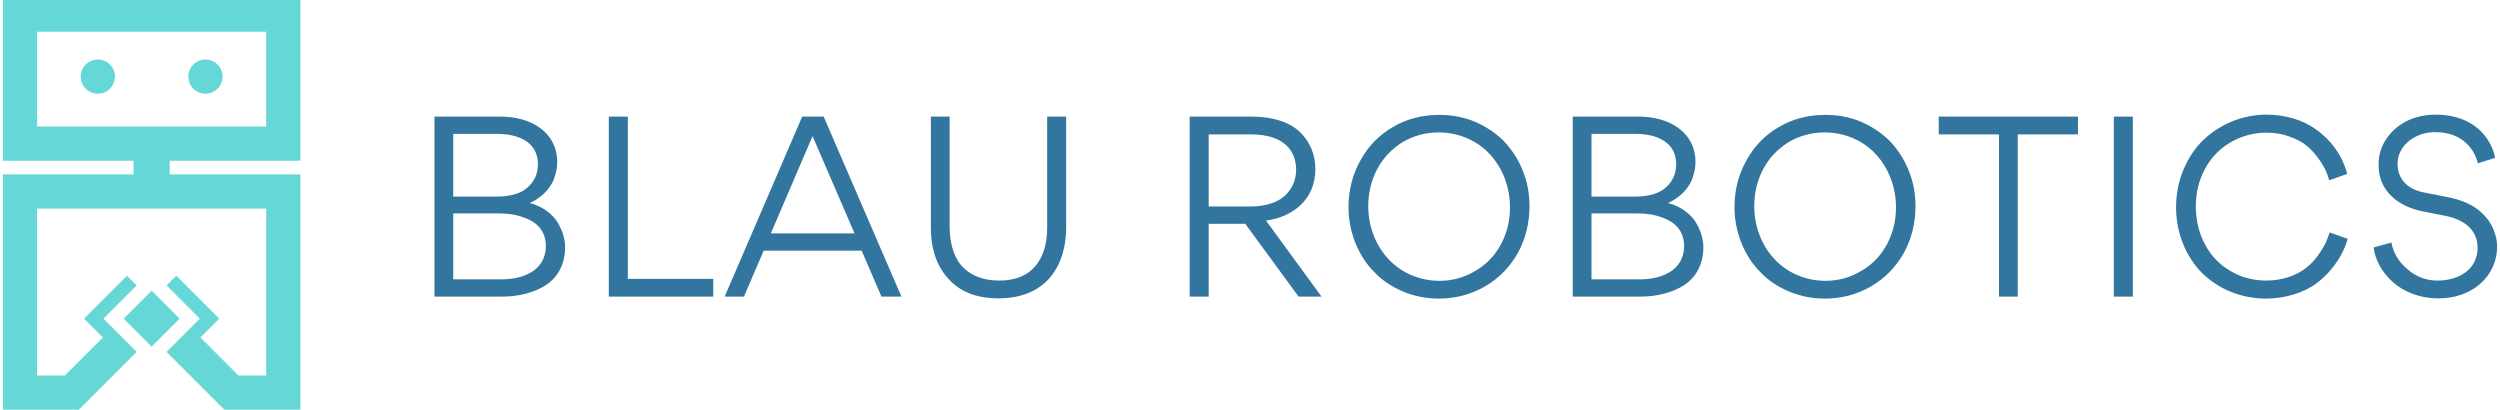
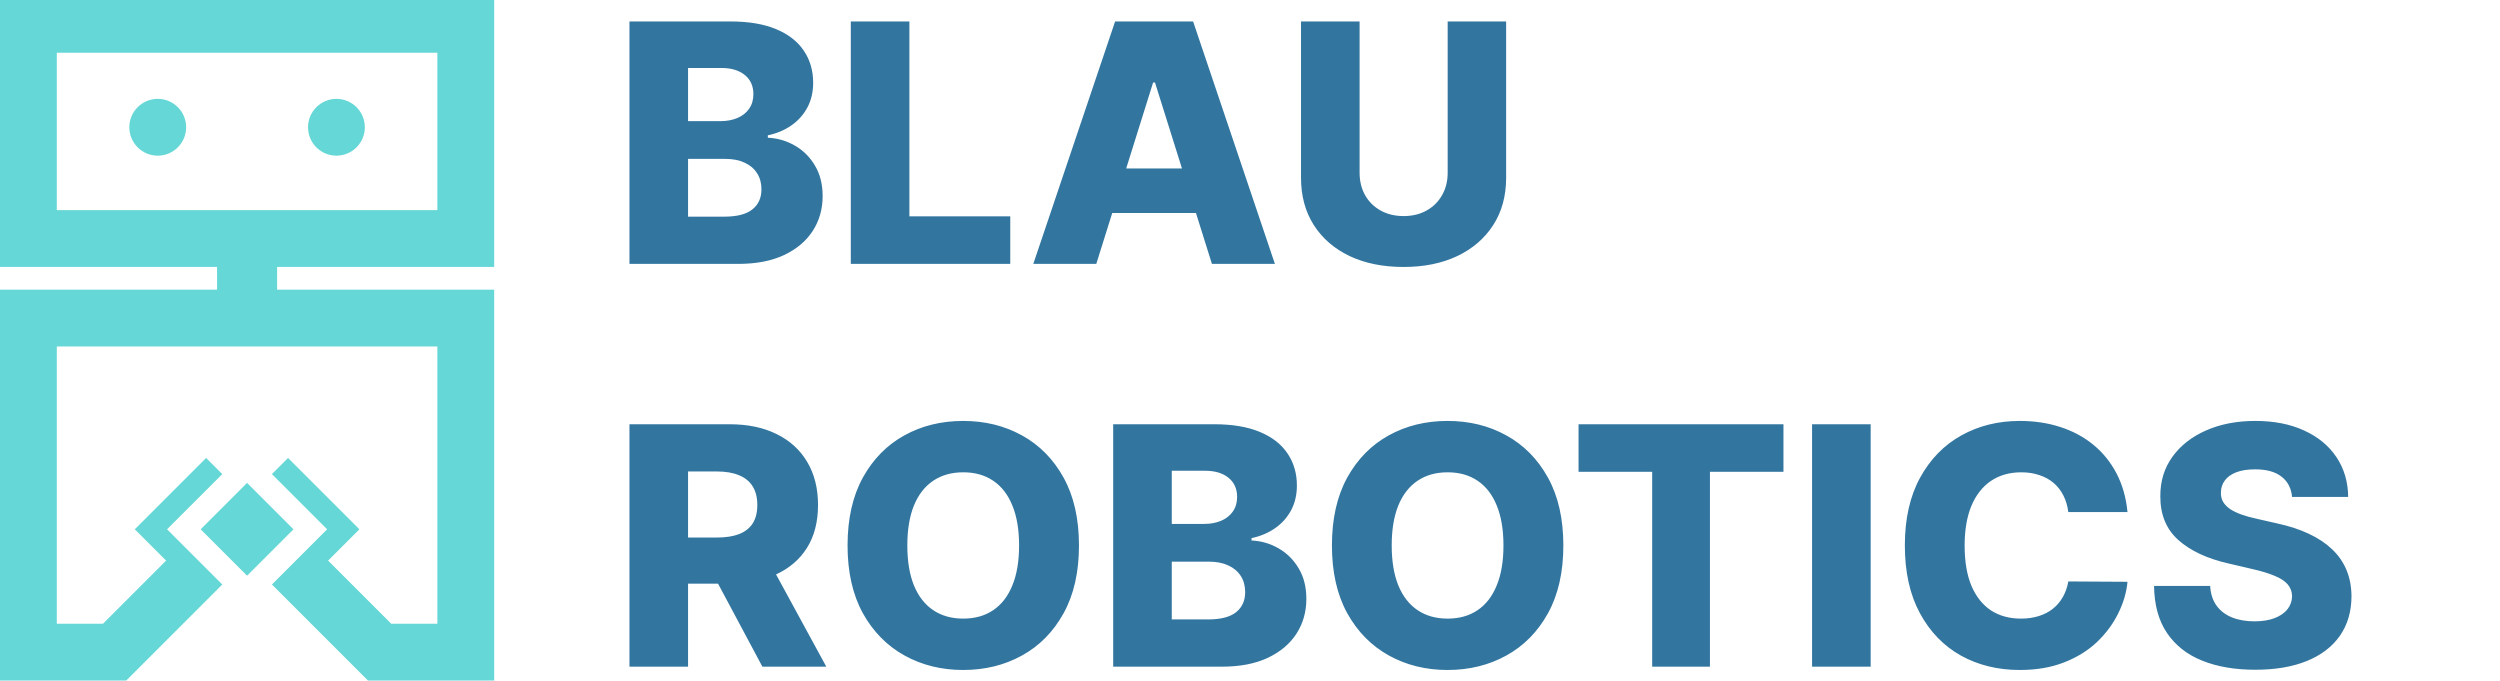
- <svg xmlns="http://www.w3.org/2000/svg" width="299" height="49" xml:space="preserve" overflow="hidden">
-   <g transform="translate(-628 -24)">
-     <path d="M641.749 33.163C641.749 34.292 640.833 35.208 639.704 35.208 638.575 35.208 637.659 34.292 637.659 33.163 637.659 32.034 638.575 31.118 639.704 31.118 640.833 31.118 641.749 32.034 641.749 33.163Z" fill="#64D7D6" />
-     <path d="M654.616 33.163C654.616 34.292 653.7 35.208 652.571 35.208 651.442 35.208 650.526 34.292 650.526 33.163 650.526 32.034 651.442 31.118 652.571 31.118 653.7 31.118 654.616 32.034 654.616 33.163Z" fill="#64D7D6" />
-     <path d="M628.347 24 628.347 43.22 643.976 43.22 643.976 44.857 628.347 44.858 628.347 73 637.434 73 644.35 66.084 640.375 62.11 644.35 58.136 643.188 56.974 638.053 62.11 640.306 64.364 635.759 68.911 632.437 68.911 632.437 48.947 659.838 48.947 659.838 68.91 656.517 68.91 651.97 64.363 654.223 62.11 649.086 56.974 647.925 58.135 651.9 62.11 647.925 66.084 654.841 73 663.928 73 663.928 44.858 648.299 44.857 648.299 43.221 663.928 43.221 663.928 24 628.347 24ZM659.838 39.131 632.437 39.131 632.437 27.797 659.838 27.797 659.838 39.131Z" fill="#64D7D6" />
-     <path d="M642.796 62.109 646.137 58.769 649.477 62.11 646.137 65.45Z" fill="#64D7D6" />
-     <path d="M687.995 59.476 679.962 59.476 679.962 37.947 687.7 37.947C691.598 37.888 694.64 39.896 694.64 43.351 694.64 43.853 694.61 44.296 694.345 45.123 694.227 45.536 694.049 45.891 693.813 46.245 693.37 46.954 692.484 47.781 691.362 48.283 692.868 48.667 694.079 49.582 694.699 50.616 695.319 51.65 695.585 52.683 695.585 53.569 695.585 55.577 694.729 57.143 693.311 58.088 691.893 59.003 690.062 59.476 687.995 59.476ZM687.523 40.014 682.207 40.014 682.207 47.515 687.346 47.515C689.029 47.515 690.269 47.161 691.096 46.422 691.923 45.684 692.336 44.769 692.336 43.617 692.336 40.988 689.974 40.014 687.523 40.014ZM687.611 49.523 682.207 49.523 682.207 57.408 688.054 57.408C690.387 57.408 693.282 56.463 693.282 53.422 693.282 51.561 692.13 50.527 690.683 50.025 689.679 49.641 688.704 49.523 687.611 49.523ZM700.815 59.476 700.815 37.947 703.089 37.947 703.089 57.349 713.307 57.349 713.307 59.476 700.815 59.476ZM733.422 59.476 731.059 53.983 719.335 53.983 716.972 59.476 714.669 59.476 723.942 37.947 726.511 37.947 735.814 59.476 733.422 59.476ZM730.203 51.915 725.182 40.28 720.192 51.915 730.203 51.915ZM753.241 37.947 755.515 37.947 755.515 51.059C755.515 53.776 754.777 55.902 753.389 57.408 751.971 58.915 749.963 59.682 747.394 59.682 744.854 59.682 742.846 58.915 741.458 57.379 740.04 55.843 739.331 53.806 739.331 51.207L739.331 37.947 741.576 37.947 741.576 51.089C741.576 53.362 742.226 55.105 743.289 56.08 744.382 57.084 745.77 57.556 747.512 57.556 749.343 57.556 750.761 57.025 751.765 55.902 752.739 54.78 753.241 53.244 753.241 51.207L753.241 37.947ZM786.058 59.476 783.311 59.476 776.932 50.764 772.561 50.764 772.561 59.476 770.287 59.476 770.287 37.947 777.759 37.947C780.299 37.947 782.337 38.655 783.518 39.837 784.699 41.018 785.319 42.495 785.319 44.237 785.319 47.87 782.602 49.966 779.413 50.38ZM772.561 40.073 772.561 48.696 777.552 48.696C779.443 48.696 780.919 48.165 781.776 47.308 782.602 46.481 783.016 45.448 783.016 44.296 783.016 42.17 781.716 40.073 777.611 40.073L772.561 40.073ZM810.927 48.667C810.927 50.705 810.455 52.565 809.539 54.248 808.594 55.932 807.295 57.261 805.641 58.235 803.957 59.21 802.126 59.712 800.059 59.712 798.553 59.712 797.135 59.417 795.777 58.856 794.448 58.294 793.296 57.527 792.351 56.523 791.406 55.577 790.668 54.426 790.107 53.067 789.575 51.709 789.28 50.291 789.28 48.785 789.28 46.747 789.752 44.887 790.697 43.203 791.613 41.52 792.912 40.161 794.596 39.187 796.249 38.212 798.11 37.74 800.148 37.74 801.654 37.74 803.071 38.006 804.43 38.567 805.759 39.157 806.911 39.925 807.856 40.87 808.801 41.874 809.569 43.026 810.1 44.355 810.661 45.714 810.927 47.131 810.927 48.667ZM808.594 48.785C808.594 46.363 807.708 44.119 806.231 42.495 804.755 40.87 802.54 39.837 800.059 39.837 798.464 39.837 797.017 40.25 795.718 41.018 794.418 41.845 793.414 42.908 792.706 44.237 791.997 45.596 791.642 47.072 791.642 48.667 791.642 51.059 792.528 53.333 794.005 54.928 795.482 56.552 797.696 57.586 800.148 57.586 801.742 57.586 803.19 57.172 804.489 56.375 805.818 55.607 806.822 54.514 807.531 53.185 808.24 51.856 808.594 50.38 808.594 48.785ZM824.131 59.476 816.098 59.476 816.098 37.947 823.836 37.947C827.734 37.888 830.776 39.896 830.776 43.351 830.776 43.853 830.746 44.296 830.48 45.123 830.362 45.536 830.185 45.891 829.949 46.245 829.506 46.954 828.62 47.781 827.498 48.283 829.004 48.667 830.215 49.582 830.835 50.616 831.455 51.65 831.721 52.683 831.721 53.569 831.721 55.577 830.864 57.143 829.447 58.088 828.029 59.003 826.198 59.476 824.131 59.476ZM823.658 40.014 818.343 40.014 818.343 47.515 823.481 47.515C825.165 47.515 826.405 47.161 827.232 46.422 828.059 45.684 828.472 44.769 828.472 43.617 828.472 40.988 826.11 40.014 823.658 40.014ZM823.747 49.523 818.343 49.523 818.343 57.408 824.19 57.408C826.523 57.408 829.417 56.463 829.417 53.422 829.417 51.561 828.266 50.527 826.818 50.025 825.814 49.641 824.84 49.523 823.747 49.523ZM857.092 48.667C857.092 50.705 856.62 52.565 855.704 54.248 854.759 55.932 853.46 57.261 851.806 58.235 850.122 59.21 848.292 59.712 846.224 59.712 844.718 59.712 843.301 59.417 841.942 58.856 840.613 58.294 839.461 57.527 838.516 56.523 837.571 55.577 836.833 54.426 836.272 53.067 835.74 51.709 835.445 50.291 835.445 48.785 835.445 46.747 835.917 44.887 836.862 43.203 837.778 41.52 839.077 40.161 840.761 39.187 842.415 38.212 844.275 37.74 846.313 37.74 847.819 37.74 849.237 38.006 850.595 38.567 851.924 39.157 853.076 39.925 854.021 40.87 854.966 41.874 855.734 43.026 856.265 44.355 856.826 45.714 857.092 47.131 857.092 48.667ZM854.759 48.785C854.759 46.363 853.873 44.119 852.396 42.495 850.92 40.87 848.705 39.837 846.224 39.837 844.63 39.837 843.182 40.25 841.883 41.018 840.583 41.845 839.579 42.908 838.871 44.237 838.162 45.596 837.807 47.072 837.807 48.667 837.807 51.059 838.693 53.333 840.17 54.928 841.647 56.552 843.862 57.586 846.313 57.586 847.908 57.586 849.355 57.172 850.654 56.375 851.983 55.607 852.987 54.514 853.696 53.185 854.405 51.856 854.759 50.38 854.759 48.785ZM869.322 40.073 869.322 59.476 867.077 59.476 867.077 40.073 859.871 40.073 859.871 37.947 876.527 37.947 876.527 40.073 869.322 40.073ZM880.813 59.476 880.813 37.947 883.087 37.947 883.087 59.476 880.813 59.476ZM899.008 59.712C896.054 59.712 893.308 58.56 891.388 56.67 890.443 55.725 889.675 54.573 889.114 53.215 888.553 51.827 888.258 50.35 888.258 48.785 888.258 47.19 888.553 45.684 889.144 44.296 889.734 42.908 890.502 41.727 891.477 40.782 893.456 38.862 896.202 37.71 899.096 37.71 901.37 37.71 903.437 38.39 904.826 39.364 905.534 39.837 906.154 40.398 906.716 41.018 907.808 42.288 908.399 43.558 908.724 44.798L906.568 45.566C906.391 44.857 906.095 44.089 905.298 42.967 904.885 42.406 904.442 41.904 903.91 41.461 903.378 41.018 902.699 40.634 901.843 40.339 900.986 40.014 900.071 39.866 899.037 39.866 896.793 39.866 894.637 40.782 893.131 42.288 891.595 43.824 890.62 46.097 890.62 48.637 890.62 50.321 890.975 51.856 891.713 53.215 892.422 54.573 893.426 55.636 894.755 56.404 896.025 57.172 897.472 57.556 899.067 57.556 901.045 57.556 902.758 56.877 903.792 56.05 904.323 55.636 904.796 55.164 905.209 54.573 905.623 54.012 905.918 53.51 906.125 53.097 906.302 52.683 906.479 52.24 906.627 51.797L908.783 52.565C908.458 53.717 907.897 54.898 906.804 56.227 906.273 56.877 905.623 57.468 904.944 57.97 903.526 58.974 901.37 59.712 899.008 59.712ZM919.506 59.682C917.468 59.682 915.519 58.915 914.249 57.792 912.92 56.641 912.064 55.105 911.887 53.599L914.013 53.008C914.249 54.278 914.899 55.341 915.962 56.227 916.996 57.113 918.177 57.556 919.506 57.556 920.746 57.556 921.898 57.261 922.814 56.611 923.729 55.991 924.32 54.928 924.32 53.628 924.32 52.122 923.522 51.148 922.518 50.557 921.81 50.144 921.189 49.966 920.481 49.819L917.646 49.258C917.055 49.139 916.435 48.933 915.755 48.637 915.076 48.312 914.486 47.928 913.984 47.426 912.979 46.452 912.477 45.212 912.477 43.705 912.477 42.524 912.802 41.461 913.452 40.545 914.102 39.6 914.929 38.921 915.962 38.419 916.996 37.947 918.089 37.71 919.299 37.71 923.936 37.71 925.974 40.575 926.417 42.879L924.349 43.528C923.995 41.992 922.607 39.807 919.27 39.807 916.966 39.748 914.722 41.372 914.751 43.617 914.751 45.271 915.785 46.6 917.882 47.013L920.599 47.545C922.43 47.899 923.847 48.519 924.792 49.435 925.442 50.025 925.915 50.705 926.21 51.413 926.505 52.152 926.653 52.801 926.653 53.392 926.682 57.172 923.493 59.771 919.506 59.682Z" fill="#3276A0" />
-   </g>
+ <svg xmlns="http://www.w3.org/2000/svg" width="180" height="49" viewBox="0 0 180 49" fill="none">
+   <path d="M13.402 9.163C13.402 10.292 12.486 11.208 11.357 11.208C10.229 11.208 9.312 10.292 9.312 9.163C9.312 8.034 10.229 7.118 11.357 7.118C12.486 7.118 13.402 8.034 13.402 9.163Z" fill="#64D7D6" />
+   <path d="M26.269 9.163C26.269 10.292 25.353 11.208 24.224 11.208C23.095 11.208 22.179 10.292 22.179 9.163C22.179 8.034 23.095 7.118 24.224 7.118C25.353 7.118 26.269 8.034 26.269 9.163Z" fill="#64D7D6" />
+   <path d="M0 0V19.22H15.629V20.857L0 20.858V49H9.087L16.003 42.084L12.028 38.11L16.003 34.136L14.841 32.974L9.706 38.11L11.959 40.364L7.412 44.911H4.09V24.947H31.491V44.91H28.17L23.623 40.363L25.876 38.11L20.739 32.974L19.578 34.135L23.553 38.11L19.578 42.084L26.494 49H35.581V20.858L19.952 20.857V19.221H35.581V0H0ZM31.491 15.131H4.09V3.797H31.491V15.131Z" fill="#64D7D6" />
+   <path d="M14.449 38.109L17.79 34.769L21.13 38.109L17.79 41.45L14.449 38.109Z" fill="#64D7D6" />
+   <path d="M45.321 19V1.545H52.599C53.906 1.545 55 1.73 55.881 2.099C56.767 2.469 57.432 2.986 57.875 3.651C58.324 4.315 58.548 5.085 58.548 5.96C58.548 6.625 58.409 7.219 58.131 7.741C57.852 8.259 57.469 8.688 56.98 9.028C56.492 9.369 55.926 9.608 55.284 9.744V9.915C55.989 9.949 56.639 10.139 57.236 10.486C57.838 10.832 58.321 11.315 58.685 11.935C59.048 12.548 59.23 13.276 59.23 14.117C59.23 15.054 58.992 15.892 58.514 16.631C58.037 17.364 57.347 17.943 56.443 18.369C55.54 18.79 54.443 19 53.153 19H45.321ZM49.54 15.599H52.148C53.062 15.599 53.736 15.426 54.168 15.079C54.605 14.733 54.824 14.25 54.824 13.631C54.824 13.182 54.719 12.796 54.508 12.472C54.298 12.142 54 11.889 53.614 11.713C53.227 11.531 52.764 11.44 52.224 11.44H49.54V15.599ZM49.54 8.722H51.875C52.335 8.722 52.744 8.645 53.102 8.491C53.46 8.338 53.739 8.116 53.938 7.827C54.142 7.537 54.244 7.188 54.244 6.778C54.244 6.193 54.037 5.733 53.622 5.398C53.207 5.062 52.648 4.895 51.943 4.895H49.54V8.722ZM61.258 19V1.545H65.477V15.574H72.739V19H61.258ZM78.933 19H74.398L80.288 1.545H85.904L91.793 19H87.259L83.16 5.943H83.023L78.933 19ZM78.327 12.131H87.805V15.335H78.327V12.131ZM104.232 1.545H108.442V12.804C108.442 14.105 108.133 15.239 107.513 16.204C106.894 17.165 106.031 17.909 104.923 18.438C103.815 18.96 102.528 19.222 101.062 19.222C99.579 19.222 98.283 18.96 97.175 18.438C96.067 17.909 95.207 17.165 94.593 16.204C93.979 15.239 93.673 14.105 93.673 12.804V1.545H97.891V12.438C97.891 13.04 98.022 13.577 98.283 14.048C98.55 14.52 98.923 14.889 99.4 15.156C99.877 15.423 100.431 15.557 101.062 15.557C101.692 15.557 102.244 15.423 102.715 15.156C103.192 14.889 103.565 14.52 103.832 14.048C104.099 13.577 104.232 13.04 104.232 12.438V1.545ZM45.321 48V30.546H52.531C53.838 30.546 54.966 30.781 55.915 31.253C56.869 31.719 57.605 32.389 58.122 33.264C58.639 34.133 58.898 35.165 58.898 36.358C58.898 37.568 58.633 38.597 58.105 39.443C57.577 40.284 56.827 40.926 55.855 41.369C54.883 41.807 53.733 42.026 52.403 42.026H47.844V38.702H51.619C52.256 38.702 52.787 38.619 53.213 38.455C53.645 38.284 53.972 38.028 54.193 37.688C54.415 37.341 54.526 36.898 54.526 36.358C54.526 35.818 54.415 35.372 54.193 35.02C53.972 34.662 53.645 34.395 53.213 34.219C52.781 34.037 52.25 33.946 51.619 33.946H49.54V48H45.321ZM55.148 40.023L59.494 48H54.892L50.631 40.023H55.148ZM77.686 39.273C77.686 41.193 77.317 42.821 76.578 44.156C75.84 45.492 74.84 46.506 73.578 47.199C72.322 47.892 70.913 48.239 69.351 48.239C67.783 48.239 66.371 47.889 65.115 47.19C63.859 46.492 62.862 45.477 62.124 44.148C61.391 42.812 61.024 41.188 61.024 39.273C61.024 37.352 61.391 35.724 62.124 34.389C62.862 33.054 63.859 32.04 65.115 31.347C66.371 30.653 67.783 30.307 69.351 30.307C70.913 30.307 72.322 30.653 73.578 31.347C74.84 32.04 75.84 33.054 76.578 34.389C77.317 35.724 77.686 37.352 77.686 39.273ZM73.374 39.273C73.374 38.136 73.212 37.176 72.888 36.392C72.57 35.608 72.109 35.014 71.507 34.611C70.91 34.207 70.192 34.006 69.351 34.006C68.516 34.006 67.797 34.207 67.195 34.611C66.592 35.014 66.129 35.608 65.805 36.392C65.487 37.176 65.328 38.136 65.328 39.273C65.328 40.409 65.487 41.369 65.805 42.153C66.129 42.938 66.592 43.531 67.195 43.935C67.797 44.338 68.516 44.54 69.351 44.54C70.192 44.54 70.91 44.338 71.507 43.935C72.109 43.531 72.57 42.938 72.888 42.153C73.212 41.369 73.374 40.409 73.374 39.273ZM80.149 48V30.546H87.428C88.734 30.546 89.828 30.73 90.709 31.099C91.595 31.469 92.26 31.986 92.703 32.651C93.152 33.315 93.376 34.085 93.376 34.96C93.376 35.625 93.237 36.219 92.959 36.742C92.68 37.258 92.297 37.688 91.808 38.028C91.32 38.369 90.754 38.608 90.112 38.744V38.915C90.817 38.949 91.467 39.139 92.064 39.486C92.666 39.832 93.149 40.315 93.513 40.935C93.876 41.548 94.058 42.276 94.058 43.117C94.058 44.054 93.82 44.892 93.342 45.631C92.865 46.364 92.175 46.943 91.271 47.369C90.368 47.79 89.271 48 87.981 48H80.149ZM84.368 44.599H86.976C87.891 44.599 88.564 44.426 88.996 44.08C89.433 43.733 89.652 43.25 89.652 42.631C89.652 42.182 89.547 41.795 89.337 41.472C89.126 41.142 88.828 40.889 88.442 40.713C88.055 40.531 87.592 40.44 87.053 40.44H84.368V44.599ZM84.368 37.722H86.703C87.163 37.722 87.572 37.645 87.93 37.492C88.288 37.338 88.567 37.117 88.766 36.827C88.97 36.537 89.072 36.188 89.072 35.778C89.072 35.193 88.865 34.733 88.45 34.398C88.035 34.062 87.476 33.895 86.771 33.895H84.368V37.722ZM112.561 39.273C112.561 41.193 112.192 42.821 111.453 44.156C110.714 45.492 109.714 46.506 108.453 47.199C107.197 47.892 105.788 48.239 104.226 48.239C102.658 48.239 101.246 47.889 99.99 47.19C98.734 46.492 97.737 45.477 96.999 44.148C96.266 42.812 95.899 41.188 95.899 39.273C95.899 37.352 96.266 35.724 96.999 34.389C97.737 33.054 98.734 32.04 99.99 31.347C101.246 30.653 102.658 30.307 104.226 30.307C105.788 30.307 107.197 30.653 108.453 31.347C109.714 32.04 110.714 33.054 111.453 34.389C112.192 35.724 112.561 37.352 112.561 39.273ZM108.249 39.273C108.249 38.136 108.087 37.176 107.763 36.392C107.445 35.608 106.984 35.014 106.382 34.611C105.786 34.207 105.067 34.006 104.226 34.006C103.391 34.006 102.672 34.207 102.07 34.611C101.467 35.014 101.004 35.608 100.68 36.392C100.362 37.176 100.203 38.136 100.203 39.273C100.203 40.409 100.362 41.369 100.68 42.153C101.004 42.938 101.467 43.531 102.07 43.935C102.672 44.338 103.391 44.54 104.226 44.54C105.067 44.54 105.786 44.338 106.382 43.935C106.984 43.531 107.445 42.938 107.763 42.153C108.087 41.369 108.249 40.409 108.249 39.273ZM113.656 33.972V30.546H128.409V33.972H123.116V48H118.957V33.972H113.656ZM134.688 30.546V48H130.469V30.546H134.688ZM153.18 36.869H148.919C148.862 36.432 148.746 36.037 148.57 35.685C148.393 35.332 148.161 35.031 147.871 34.781C147.581 34.531 147.237 34.341 146.839 34.21C146.447 34.074 146.013 34.006 145.536 34.006C144.689 34.006 143.959 34.213 143.345 34.628C142.737 35.043 142.268 35.642 141.939 36.426C141.615 37.21 141.453 38.159 141.453 39.273C141.453 40.432 141.618 41.403 141.947 42.188C142.283 42.966 142.751 43.554 143.354 43.952C143.962 44.344 144.68 44.54 145.51 44.54C145.976 44.54 146.399 44.48 146.78 44.361C147.166 44.242 147.504 44.068 147.794 43.841C148.089 43.608 148.331 43.327 148.518 42.997C148.712 42.662 148.845 42.284 148.919 41.864L153.18 41.889C153.107 42.662 152.882 43.423 152.507 44.173C152.138 44.923 151.629 45.608 150.982 46.227C150.334 46.841 149.544 47.33 148.612 47.693C147.686 48.057 146.624 48.239 145.425 48.239C143.845 48.239 142.43 47.892 141.18 47.199C139.936 46.5 138.953 45.483 138.232 44.148C137.51 42.812 137.149 41.188 137.149 39.273C137.149 37.352 137.516 35.724 138.249 34.389C138.982 33.054 139.973 32.04 141.223 31.347C142.473 30.653 143.874 30.307 145.425 30.307C146.482 30.307 147.459 30.454 148.357 30.75C149.254 31.04 150.044 31.466 150.726 32.028C151.408 32.585 151.962 33.27 152.388 34.082C152.814 34.895 153.078 35.824 153.18 36.869ZM165.029 35.778C164.972 35.153 164.719 34.668 164.271 34.321C163.827 33.969 163.194 33.793 162.37 33.793C161.825 33.793 161.37 33.864 161.006 34.006C160.643 34.148 160.37 34.344 160.188 34.594C160.006 34.838 159.913 35.119 159.907 35.438C159.896 35.699 159.947 35.929 160.06 36.128C160.18 36.327 160.35 36.503 160.572 36.656C160.799 36.804 161.072 36.935 161.39 37.048C161.708 37.162 162.066 37.261 162.464 37.347L163.964 37.688C164.827 37.875 165.589 38.125 166.248 38.438C166.913 38.75 167.469 39.122 167.918 39.554C168.373 39.986 168.717 40.483 168.95 41.045C169.183 41.608 169.302 42.239 169.308 42.938C169.302 44.04 169.023 44.986 168.472 45.776C167.921 46.565 167.129 47.17 166.094 47.591C165.066 48.011 163.825 48.222 162.37 48.222C160.91 48.222 159.637 48.003 158.552 47.565C157.467 47.128 156.623 46.463 156.021 45.571C155.418 44.679 155.109 43.551 155.092 42.188H159.131C159.165 42.75 159.316 43.219 159.583 43.594C159.85 43.969 160.217 44.253 160.683 44.446C161.154 44.639 161.7 44.736 162.319 44.736C162.887 44.736 163.37 44.659 163.768 44.506C164.171 44.352 164.481 44.139 164.697 43.867C164.913 43.594 165.023 43.281 165.029 42.929C165.023 42.599 164.921 42.318 164.722 42.085C164.523 41.847 164.217 41.642 163.802 41.472C163.393 41.295 162.87 41.133 162.234 40.986L160.41 40.56C158.898 40.213 157.708 39.653 156.839 38.881C155.969 38.102 155.538 37.051 155.543 35.727C155.538 34.648 155.827 33.702 156.413 32.889C156.998 32.077 157.808 31.443 158.842 30.989C159.876 30.534 161.055 30.307 162.379 30.307C163.731 30.307 164.904 30.537 165.898 30.997C166.898 31.452 167.674 32.091 168.225 32.915C168.776 33.739 169.058 34.693 169.069 35.778H165.029Z" fill="#3276A0" />
</svg>
